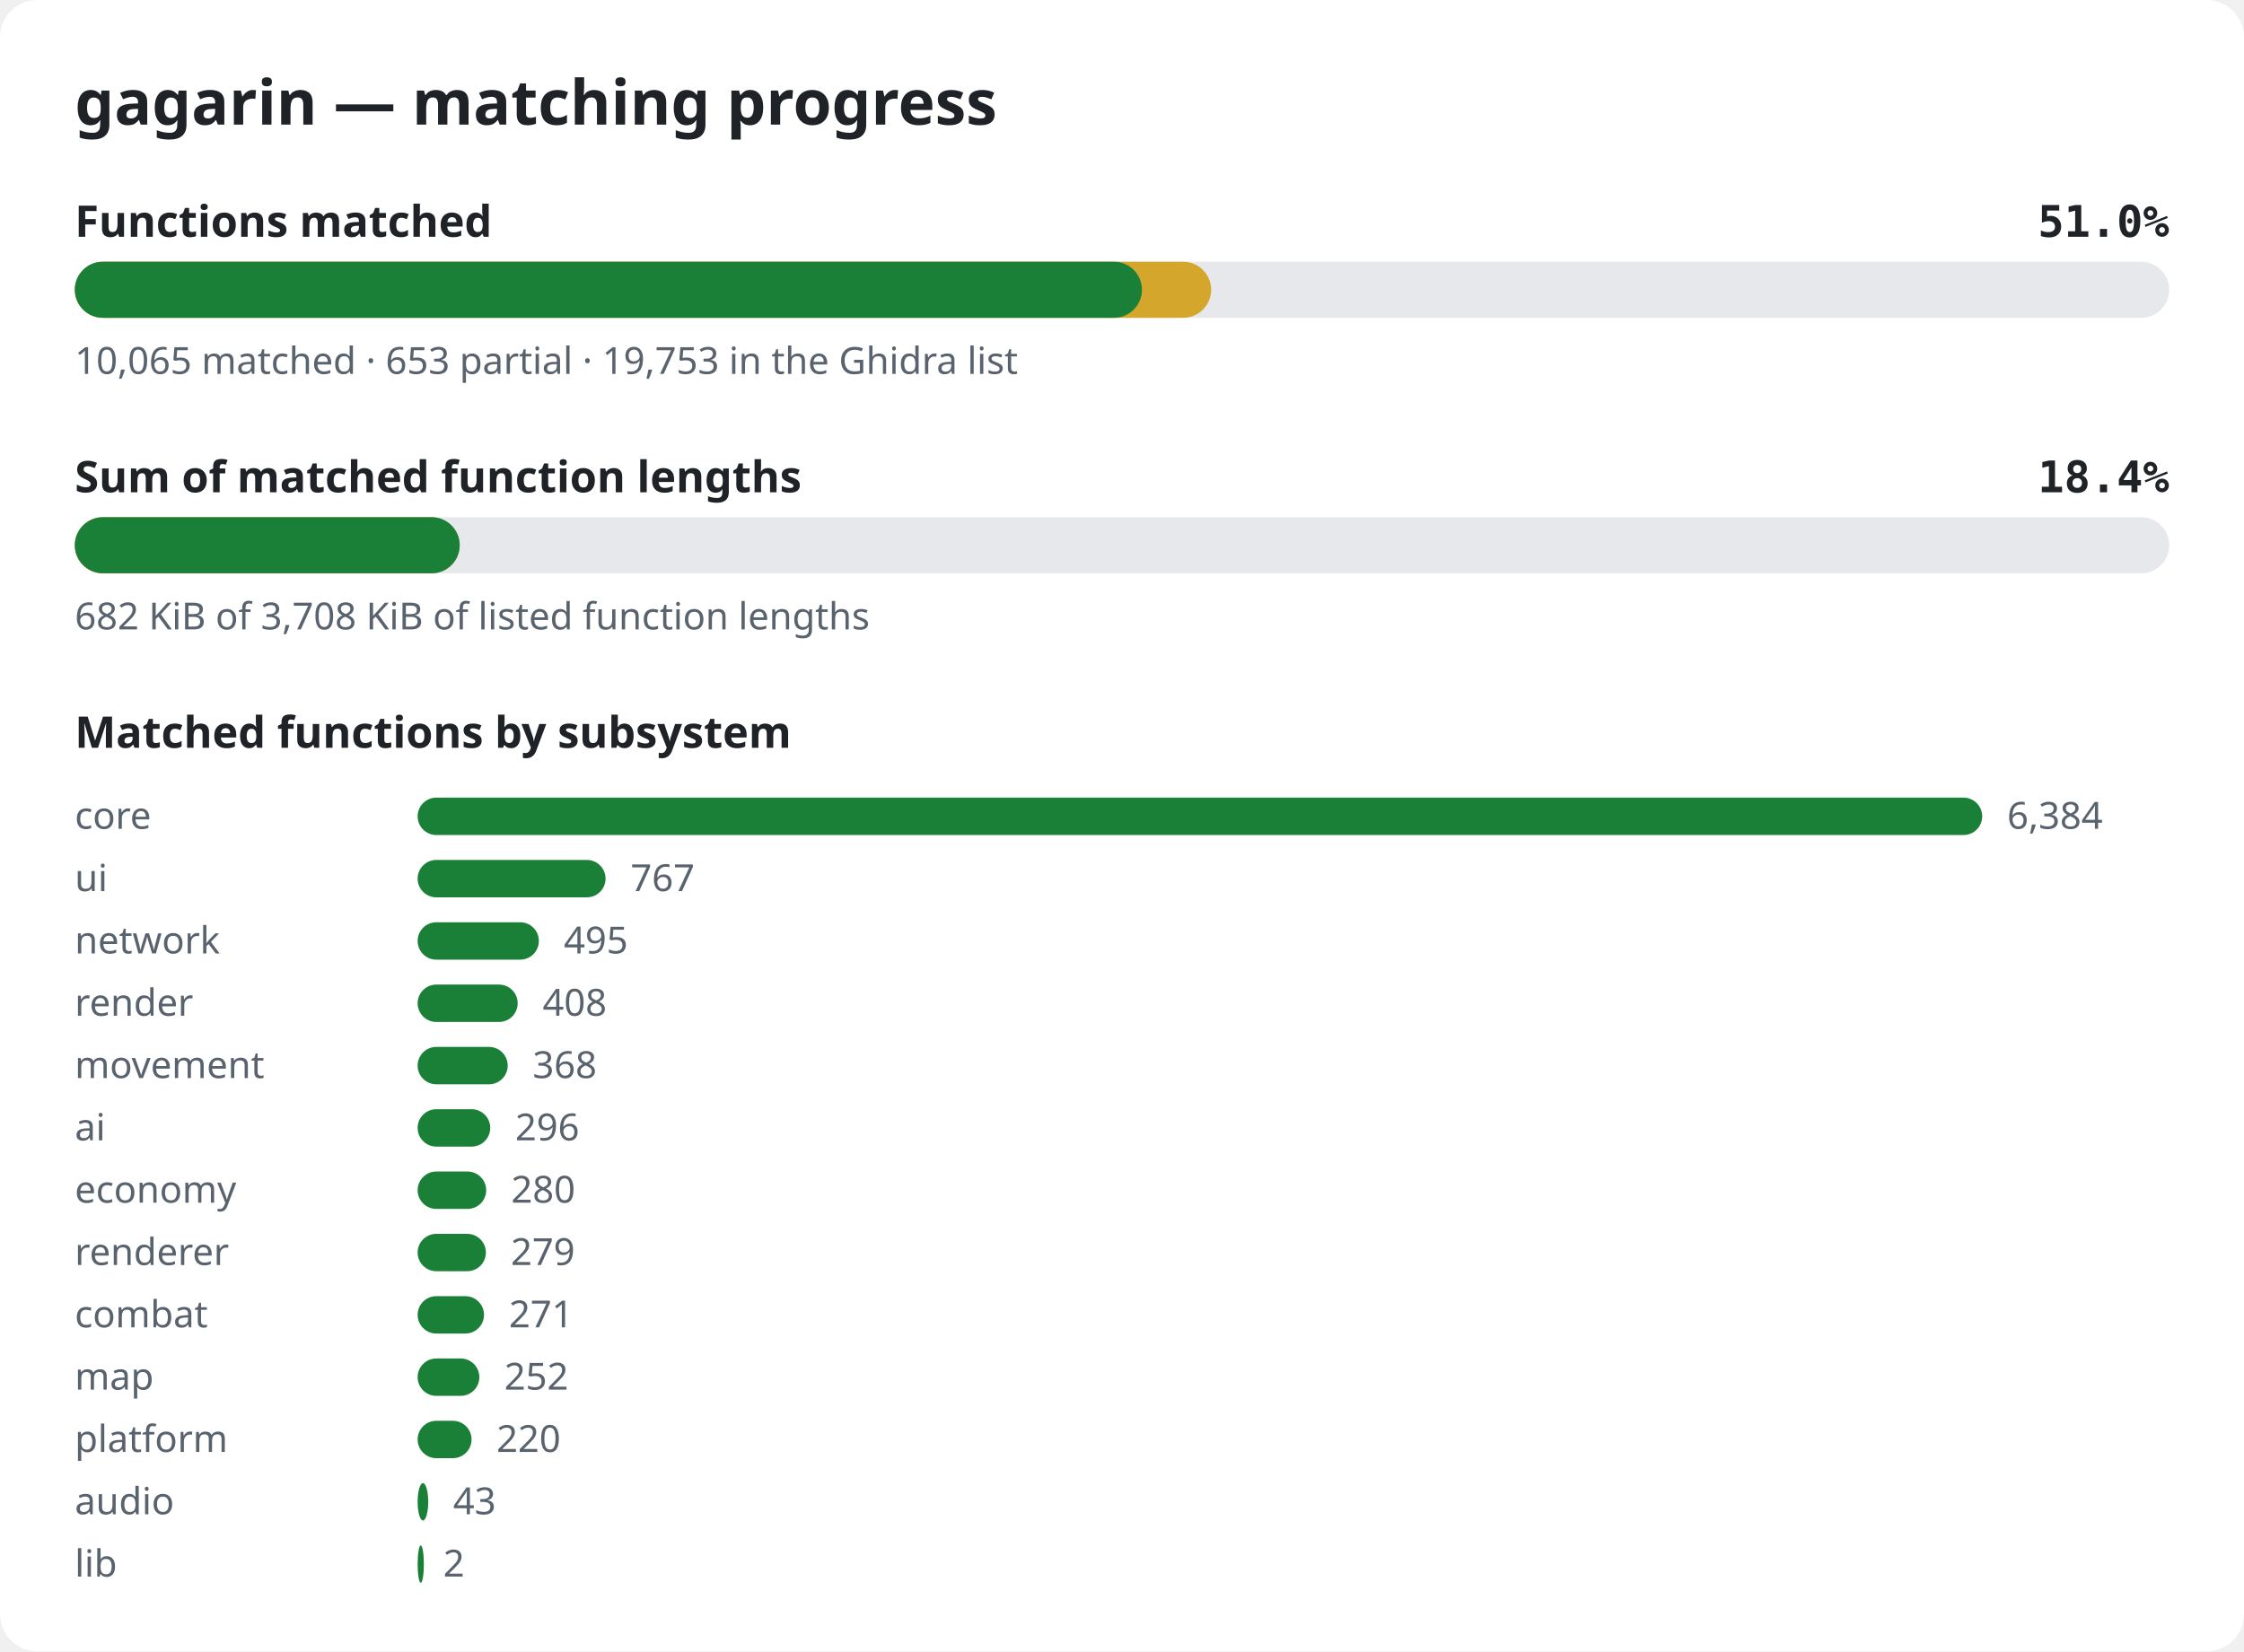
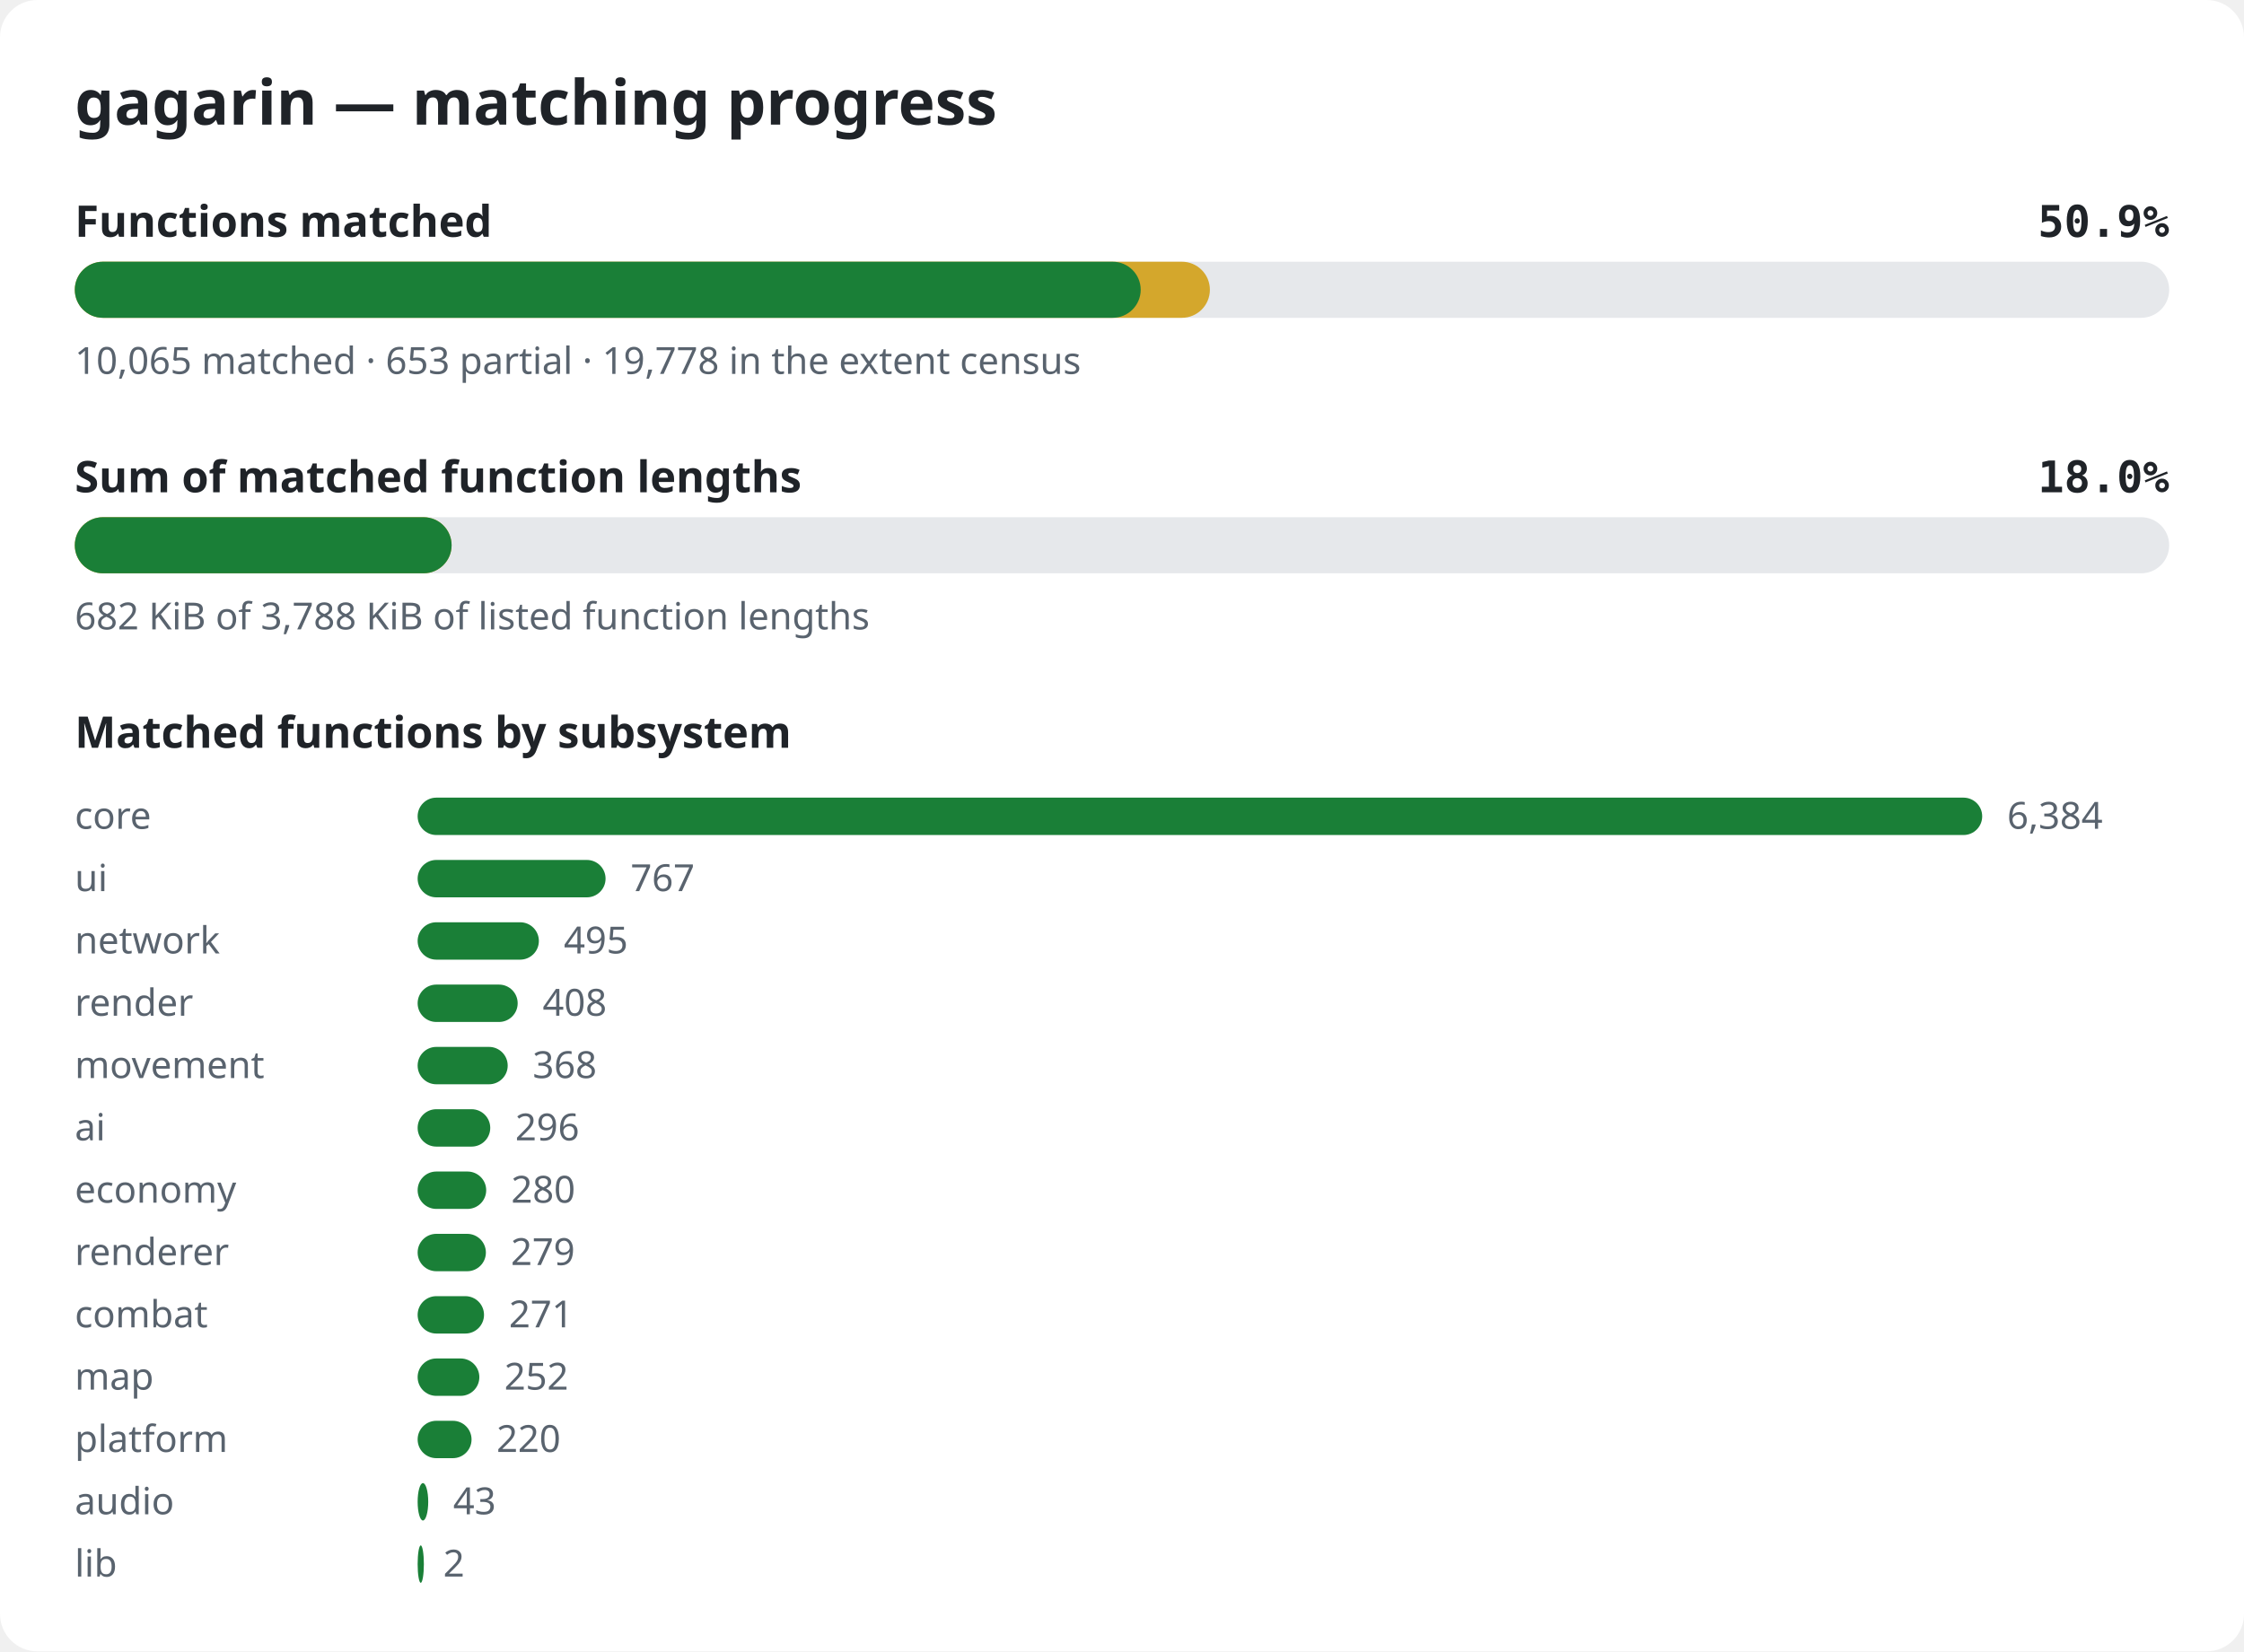
<svg xmlns="http://www.w3.org/2000/svg" width="720" height="530" viewBox="0 0 720 530" role="img" aria-label="gagarin matching progress">
  <style>.bg{fill:#ffffff}.title{font:600 20px sans-serif;fill:#1f2328}.label{font:600 14px sans-serif;fill:#1f2328}.pct{font:600 14px monospace;fill:#1f2328}.note{font:12px sans-serif;fill:#59636e}.track{fill:#e6e8eb}.done{fill:#1a7f37}.partial{fill:#d4a72c}@media (prefers-color-scheme: dark){.bg{fill:#0d1117}.title,.label,.pct{fill:#e6edf3}.note{fill:#9198a1}.track{fill:#262c36}.done{fill:#3fb950}.partial{fill:#d29922}}</style>
  <rect width="720" height="530" rx="12" class="bg" />
  <text x="24" y="40" class="title">gagarin — matching progress</text>
  <text x="24" y="76" class="label">Functions matched</text>
-   <text x="696" y="76" class="pct" text-anchor="end">51.0%</text>
+   <text x="696" y="76" class="pct" text-anchor="end">50.9%</text>
  <rect x="24" y="84" width="672" height="18" rx="9" class="track" />
-   <rect x="24" y="84" width="364.6" height="18" rx="9" class="partial" />
-   <rect x="24" y="84" width="342.4" height="18" rx="9" class="done" />
-   <text x="24" y="120" class="note">10,065 matched · 653 partial · 19,753 in the Ghidra list</text>
+   <rect x="24" y="84" width="364.2" height="18" rx="9" class="partial" />
+   <rect x="24" y="84" width="342.0" height="18" rx="9" class="done" />
+   <text x="24" y="120" class="note">10,065 matched · 653 partial · 19,778 in the extent census</text>
  <text x="24" y="158" class="label">Sum of matched function lengths</text>
-   <text x="696" y="158" class="pct" text-anchor="end">18.4%</text>
+   <text x="696" y="158" class="pct" text-anchor="end">18.0%</text>
  <rect x="24" y="166" width="672" height="18" rx="9" class="track" />
-   <rect x="24" y="166" width="123.5" height="18" rx="9" class="partial" />
-   <rect x="24" y="166" width="123.5" height="18" rx="9" class="done" />
-   <text x="24" y="202" class="note">682 KiB of 3,708 KiB of listed function lengths</text>
+   <rect x="24" y="166" width="120.9" height="18" rx="9" class="partial" />
+   <rect x="24" y="166" width="120.9" height="18" rx="9" class="done" />
+   <text x="24" y="202" class="note">682 KiB of 3,788 KiB of listed function lengths</text>
  <text x="24" y="240" class="label">Matched functions by subsystem</text>
  <text x="24" y="266" class="note">core</text>
  <rect x="134" y="256" width="502.0" height="12" rx="6" class="done" />
  <text x="644.0" y="266" class="note">6,384</text>
  <text x="24" y="286" class="note">ui</text>
  <rect x="134" y="276" width="60.3" height="12" rx="6" class="done" />
  <text x="202.3" y="286" class="note">767</text>
  <text x="24" y="306" class="note">network</text>
  <rect x="134" y="296" width="38.9" height="12" rx="6" class="done" />
  <text x="180.9" y="306" class="note">495</text>
  <text x="24" y="326" class="note">render</text>
  <rect x="134" y="316" width="32.1" height="12" rx="6" class="done" />
  <text x="174.1" y="326" class="note">408</text>
  <text x="24" y="346" class="note">movement</text>
  <rect x="134" y="336" width="28.9" height="12" rx="6" class="done" />
  <text x="170.9" y="346" class="note">368</text>
  <text x="24" y="366" class="note">ai</text>
  <rect x="134" y="356" width="23.3" height="12" rx="6" class="done" />
  <text x="165.3" y="366" class="note">296</text>
  <text x="24" y="386" class="note">economy</text>
  <rect x="134" y="376" width="22.0" height="12" rx="6" class="done" />
  <text x="164.0" y="386" class="note">280</text>
  <text x="24" y="406" class="note">renderer</text>
  <rect x="134" y="396" width="21.9" height="12" rx="6" class="done" />
  <text x="163.9" y="406" class="note">279</text>
  <text x="24" y="426" class="note">combat</text>
  <rect x="134" y="416" width="21.3" height="12" rx="6" class="done" />
  <text x="163.3" y="426" class="note">271</text>
  <text x="24" y="446" class="note">map</text>
  <rect x="134" y="436" width="19.8" height="12" rx="6" class="done" />
  <text x="161.8" y="446" class="note">252</text>
  <text x="24" y="466" class="note">platform</text>
  <rect x="134" y="456" width="17.3" height="12" rx="6" class="done" />
  <text x="159.3" y="466" class="note">220</text>
  <text x="24" y="486" class="note">audio</text>
  <rect x="134" y="476" width="3.4" height="12" rx="6" class="done" />
  <text x="145.4" y="486" class="note">43</text>
  <text x="24" y="506" class="note">lib</text>
  <rect x="134" y="496" width="2.0" height="12" rx="6" class="done" />
  <text x="142.2" y="506" class="note">2</text>
</svg>
